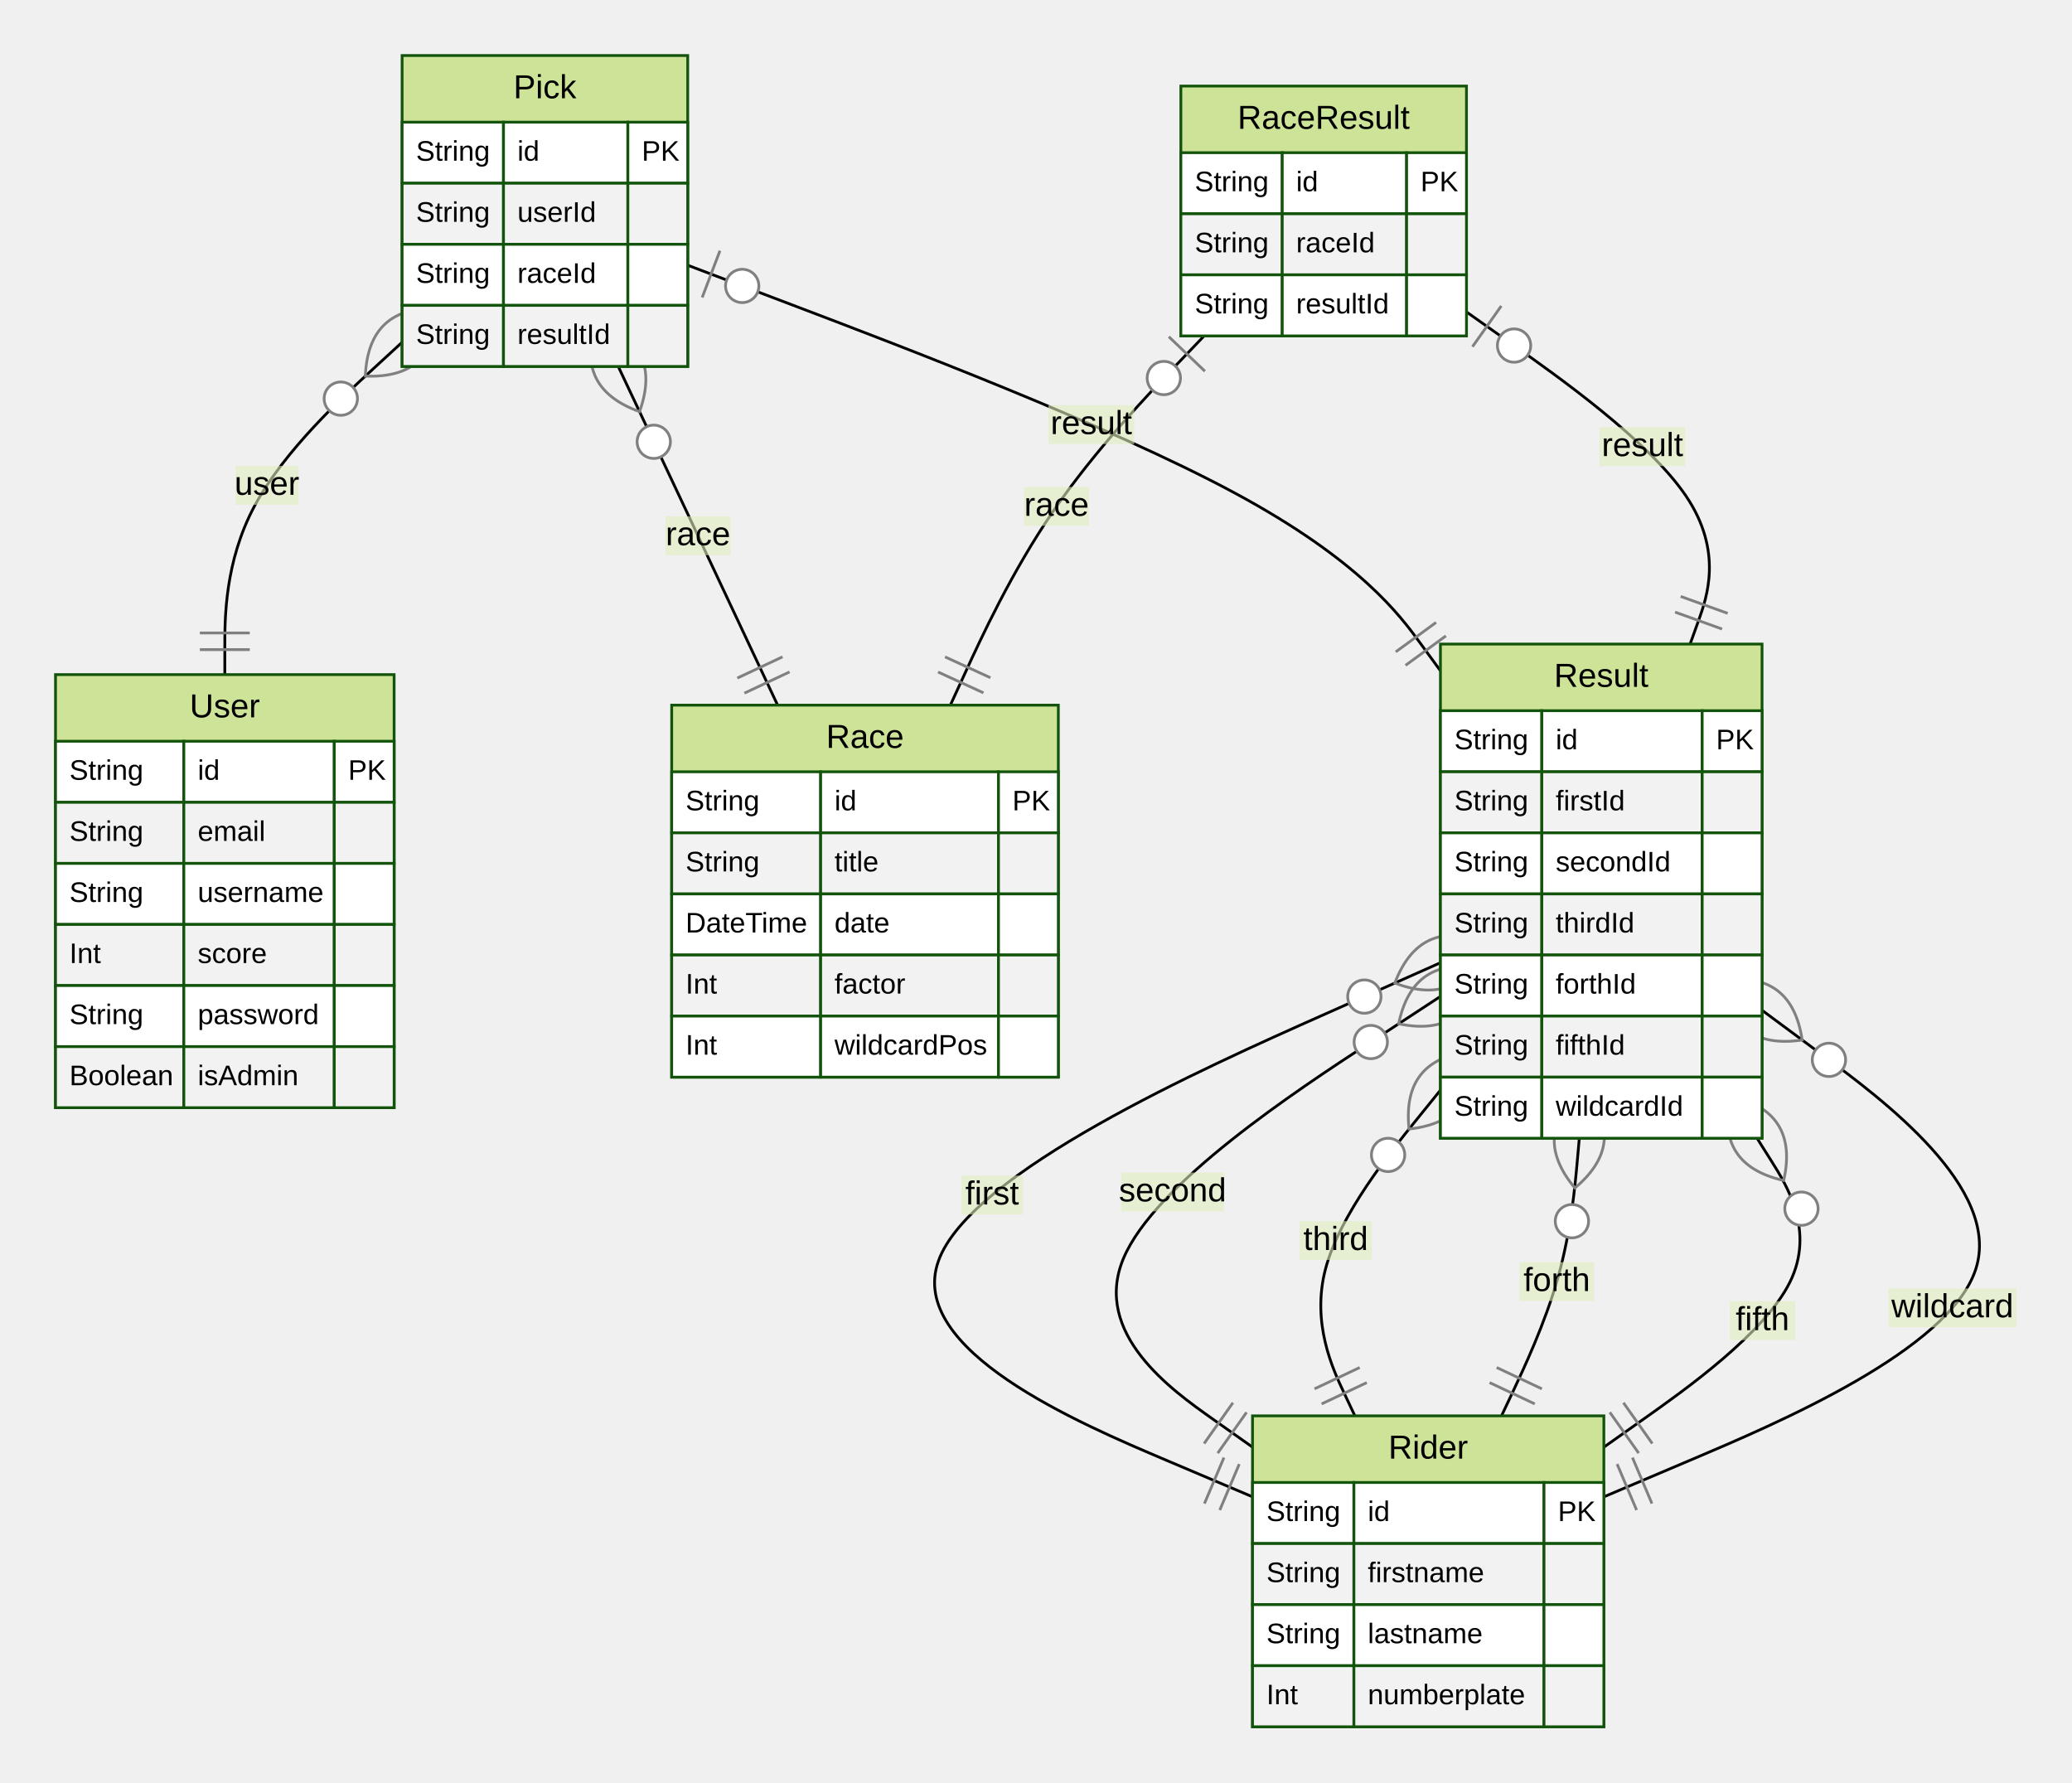
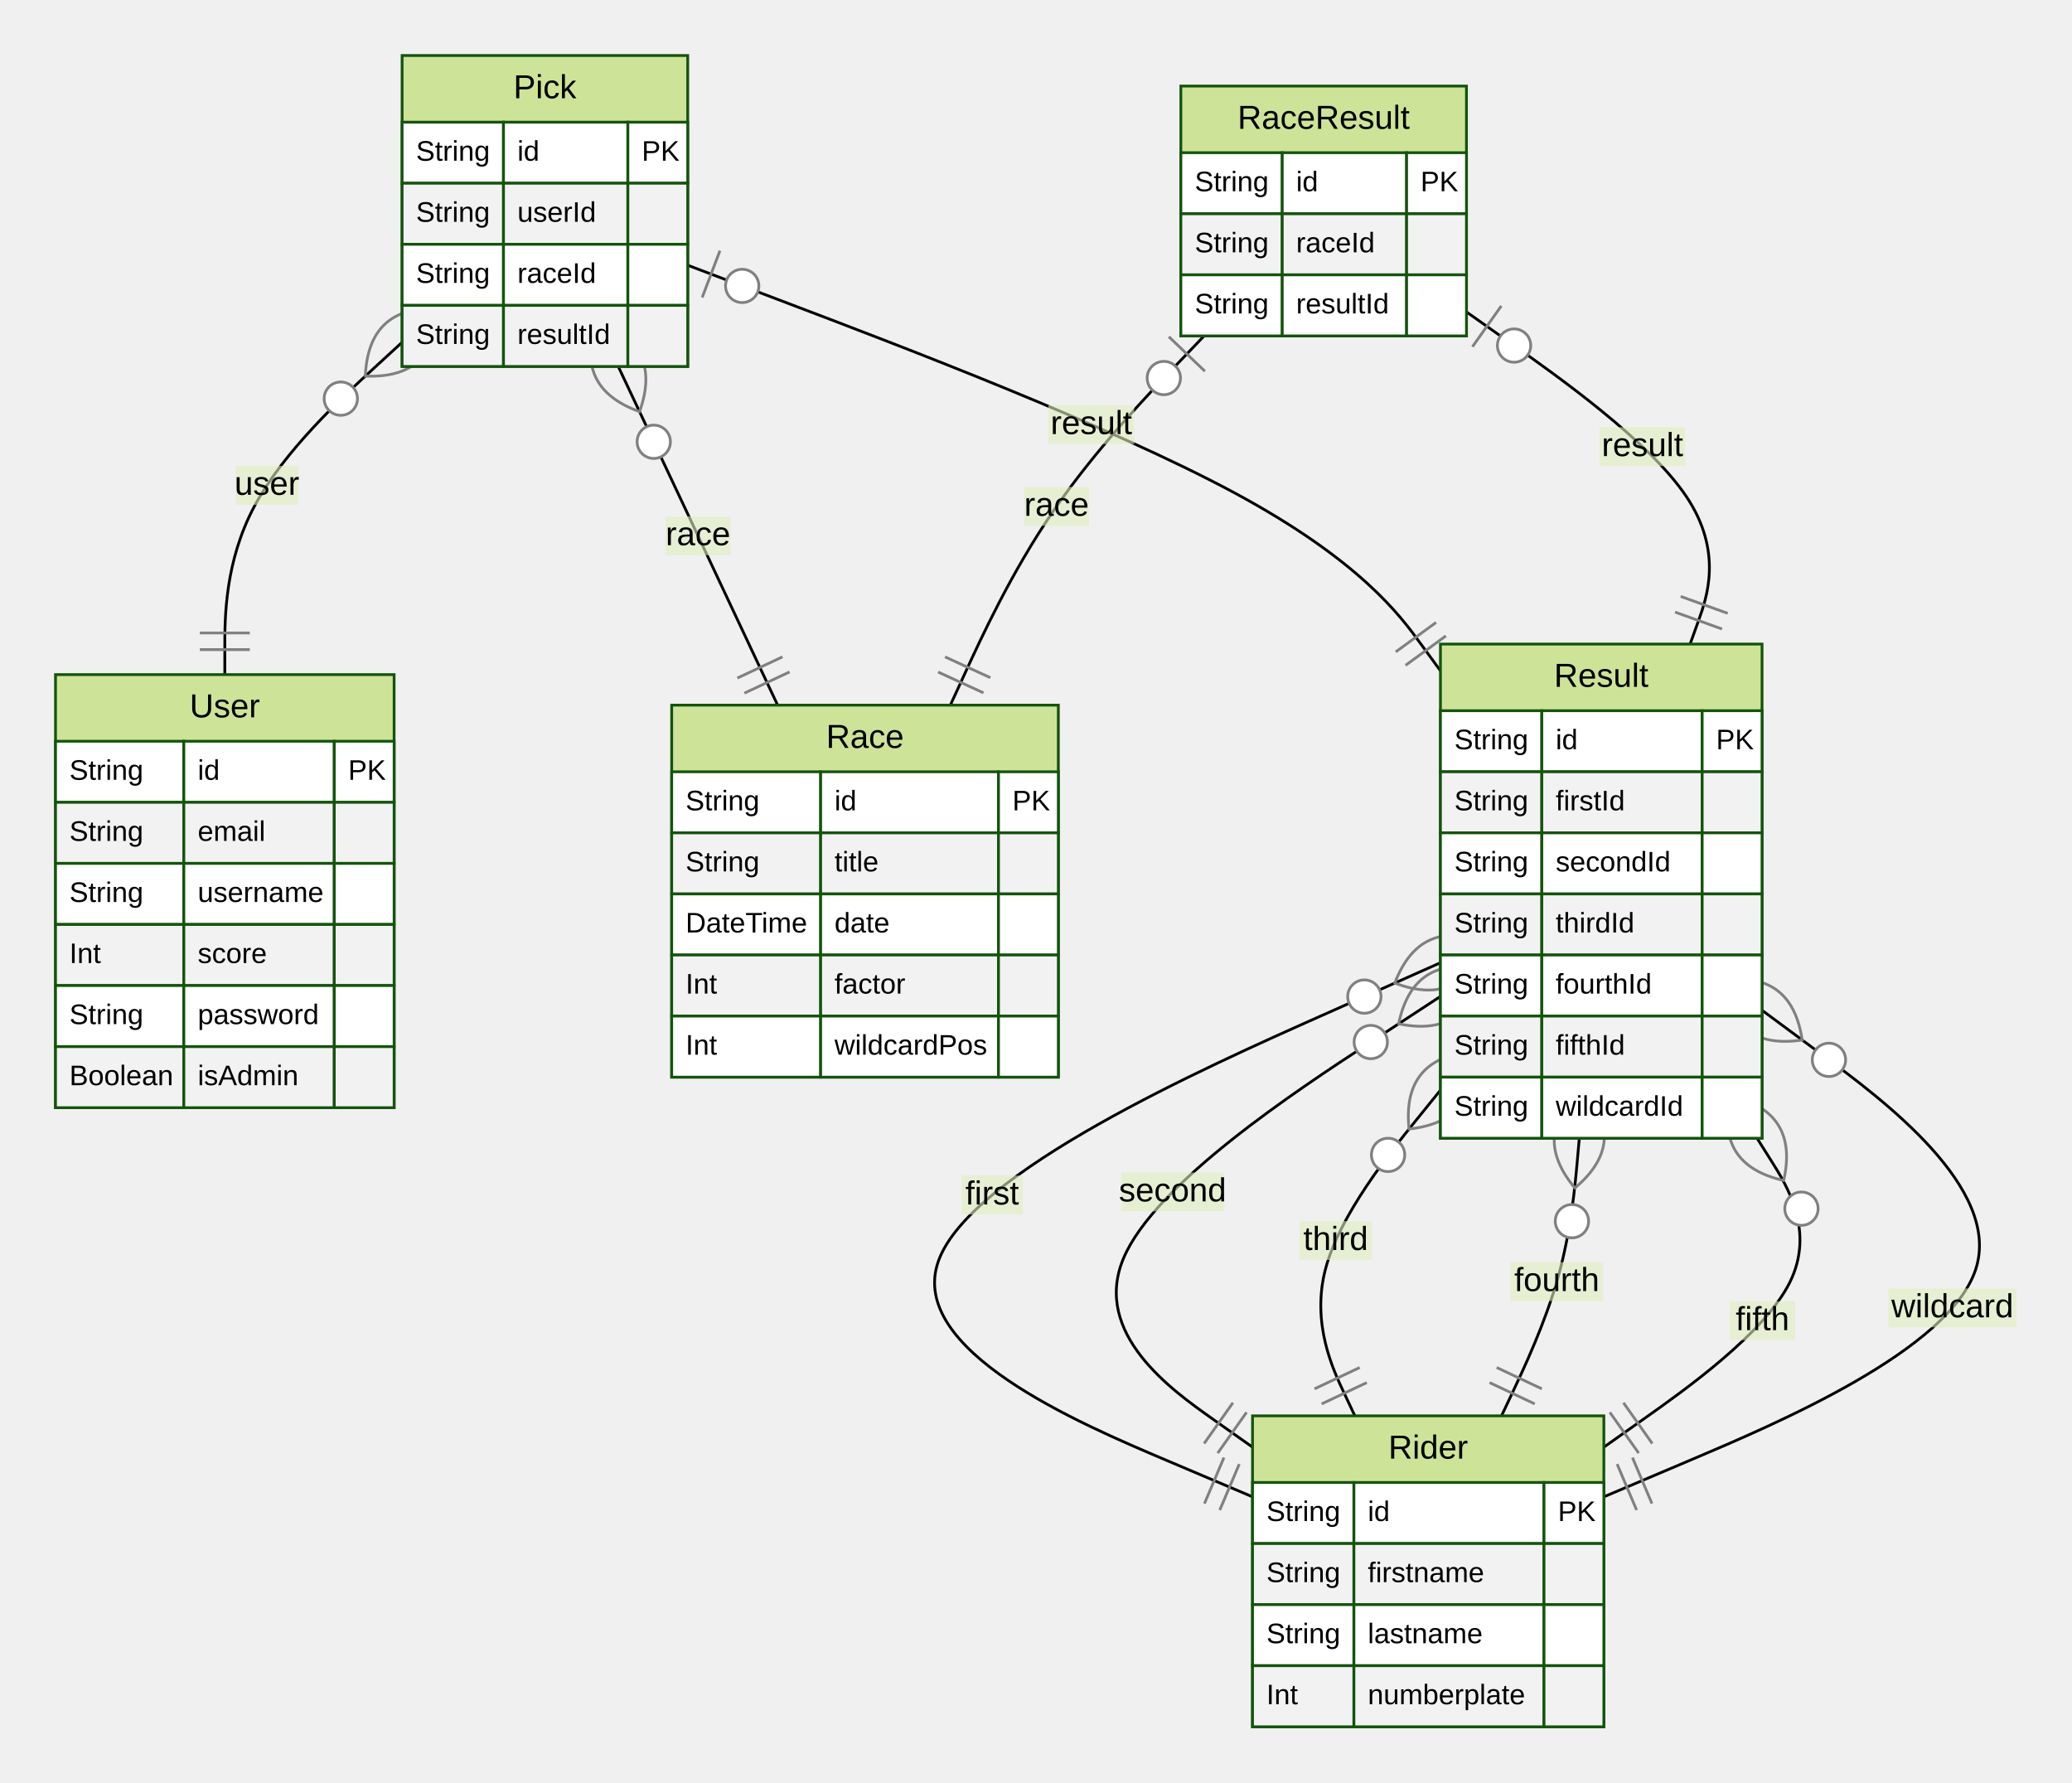
<svg xmlns="http://www.w3.org/2000/svg" aria-labelledby="chart-title-mermaid-0 chart-desc-mermaid-0" role="img" viewBox="0 0 746.457 642" style="max-width: 746.457px; background-color: white;" width="100%" id="mermaid-0">
  <style>#mermaid-0 {font-family:"trebuchet ms",verdana,arial,sans-serif;font-size:16px;fill:#000000;}#mermaid-0 .error-icon{fill:#552222;}#mermaid-0 .error-text{fill:#552222;stroke:#552222;}#mermaid-0 .edge-thickness-normal{stroke-width:2px;}#mermaid-0 .edge-thickness-thick{stroke-width:3.5px;}#mermaid-0 .edge-pattern-solid{stroke-dasharray:0;}#mermaid-0 .edge-pattern-dashed{stroke-dasharray:3;}#mermaid-0 .edge-pattern-dotted{stroke-dasharray:2;}#mermaid-0 .marker{fill:#000000;stroke:#000000;}#mermaid-0 .marker.cross{stroke:#000000;}#mermaid-0 svg{font-family:"trebuchet ms",verdana,arial,sans-serif;font-size:16px;}#mermaid-0 .entityBox{fill:#cde498;stroke:#13540c;}#mermaid-0 .attributeBoxOdd{fill:#ffffff;stroke:#13540c;}#mermaid-0 .attributeBoxEven{fill:#f2f2f2;stroke:#13540c;}#mermaid-0 .relationshipLabelBox{fill:hsl(78.158, 58.462%, 84.51%);opacity:0.7;background-color:hsl(78.158, 58.462%, 84.51%);}#mermaid-0 .relationshipLabelBox rect{opacity:0.5;}#mermaid-0 .relationshipLine{stroke:#000000;}#mermaid-0 :root{--mermaid-font-family:"trebuchet ms",verdana,arial,sans-serif;}</style>
  <g />
  <defs>
    <marker orient="auto" markerHeight="18" markerWidth="18" refY="9" refX="0" id="ONLY_ONE_START">
      <path d="M9,0 L9,18 M15,0 L15,18" fill="none" stroke="gray" />
    </marker>
  </defs>
  <defs>
    <marker orient="auto" markerHeight="18" markerWidth="18" refY="9" refX="18" id="ONLY_ONE_END">
      <path d="M3,0 L3,18 M9,0 L9,18" fill="none" stroke="gray" />
    </marker>
  </defs>
  <defs>
    <marker orient="auto" markerHeight="18" markerWidth="30" refY="9" refX="0" id="ZERO_OR_ONE_START">
      <circle r="6" cy="9" cx="21" fill="white" stroke="gray" />
      <path d="M9,0 L9,18" fill="none" stroke="gray" />
    </marker>
  </defs>
  <defs>
    <marker orient="auto" markerHeight="18" markerWidth="30" refY="9" refX="30" id="ZERO_OR_ONE_END">
      <circle r="6" cy="9" cx="9" fill="white" stroke="gray" />
      <path d="M21,0 L21,18" fill="none" stroke="gray" />
    </marker>
  </defs>
  <defs>
    <marker orient="auto" markerHeight="36" markerWidth="45" refY="18" refX="18" id="ONE_OR_MORE_START">
      <path d="M0,18 Q 18,0 36,18 Q 18,36 0,18 M42,9 L42,27" fill="none" stroke="gray" />
    </marker>
  </defs>
  <defs>
    <marker orient="auto" markerHeight="36" markerWidth="45" refY="18" refX="27" id="ONE_OR_MORE_END">
      <path d="M3,9 L3,27 M9,18 Q27,0 45,18 Q27,36 9,18" fill="none" stroke="gray" />
    </marker>
  </defs>
  <defs>
    <marker orient="auto" markerHeight="36" markerWidth="57" refY="18" refX="18" id="ZERO_OR_MORE_START">
      <circle r="6" cy="18" cx="48" fill="white" stroke="gray" />
      <path d="M0,18 Q18,0 36,18 Q18,36 0,18" fill="none" stroke="gray" />
    </marker>
  </defs>
  <defs>
    <marker orient="auto" markerHeight="36" markerWidth="57" refY="18" refX="39" id="ZERO_OR_MORE_END">
      <circle r="6" cy="18" cx="9" fill="white" stroke="gray" />
      <path d="M21,18 Q39,0 57,18 Q39,36 21,18" fill="none" stroke="gray" />
    </marker>
  </defs>
  <path marker-start="url(#ZERO_OR_MORE_START)" marker-end="url(#ONLY_ONE_END)" fill="none" stroke="gray" d="M144.865,123.288L134.22,133.074C123.574,142.859,102.283,162.429,91.638,182.381C80.992,202.333,80.992,222.667,80.992,232.833L80.992,243" class="er relationshipLine" />
  <path marker-start="url(#ZERO_OR_MORE_START)" marker-end="url(#ONLY_ONE_END)" fill="none" stroke="gray" d="M222.726,132L226.656,140.333C230.587,148.667,238.449,165.333,248.019,185.667C257.589,206,268.867,230,274.506,242L280.145,254" class="er relationshipLine" />
  <path marker-start="url(#ZERO_OR_ONE_START)" marker-end="url(#ONLY_ONE_END)" fill="none" stroke="gray" d="M247.756,95.538L285.699,109.948C323.643,124.359,399.529,153.179,444.725,177.527C489.921,201.875,504.426,221.75,511.679,231.687L518.932,241.625" class="er relationshipLine" />
  <path marker-start="url(#ZERO_OR_ONE_START)" marker-end="url(#ONLY_ONE_END)" fill="none" stroke="gray" d="M433.795,121L424.065,131.167C414.335,141.333,394.876,161.667,379.639,183.833C364.402,206,353.389,230,347.882,242L342.375,254" class="er relationshipLine" />
  <path marker-start="url(#ZERO_OR_ONE_START)" marker-end="url(#ONLY_ONE_END)" fill="none" stroke="gray" d="M528.307,112.355L544.732,123.962C561.158,135.57,594.01,158.785,607.438,178.726C620.866,198.667,614.871,215.333,611.873,223.667L608.876,232" class="er relationshipLine" />
  <path marker-start="url(#ZERO_OR_MORE_START)" marker-end="url(#ONLY_ONE_END)" fill="none" stroke="gray" d="M518.932,346.78L476.53,365.65C434.128,384.52,349.324,422.26,338.041,454.325C326.758,486.389,388.996,512.778,420.115,525.973L451.234,539.167" class="er relationshipLine" />
  <path marker-start="url(#ZERO_OR_MORE_START)" marker-end="url(#ONLY_ONE_END)" fill="none" stroke="gray" d="M518.932,358.921L493.196,375.768C467.461,392.614,415.99,426.307,404.707,453.367C393.424,480.426,422.329,500.852,436.782,511.065L451.234,521.278" class="er relationshipLine" />
  <path marker-start="url(#ZERO_OR_MORE_START)" marker-end="url(#ONLY_ONE_END)" fill="none" stroke="gray" d="M518.932,392.676L509.863,403.897C500.794,415.117,482.657,437.559,477.519,457.113C472.381,476.667,480.243,493.333,484.174,501.667L488.104,510" class="er relationshipLine" />
  <path marker-start="url(#ZERO_OR_MORE_START)" marker-end="url(#ONLY_ONE_END)" fill="none" stroke="gray" d="M568.959,410L568.219,418.333C567.479,426.667,565.999,443.333,561.329,460C556.658,476.667,548.796,493.333,544.865,501.667L540.935,510" class="er relationshipLine" />
  <path marker-start="url(#ZERO_OR_MORE_START)" marker-end="url(#ONLY_ONE_END)" fill="none" stroke="gray" d="M632.988,410L638.243,418.333C643.498,426.667,654.009,443.333,644.812,461.88C635.615,480.426,606.71,500.852,592.257,511.065L577.805,521.278" class="er relationshipLine" />
  <path marker-start="url(#ZERO_OR_MORE_START)" marker-end="url(#ONLY_ONE_END)" fill="none" stroke="gray" d="M634.791,363.909L656.412,379.924C678.034,395.939,721.277,427.97,711.779,457.179C702.281,486.389,640.043,512.778,608.924,525.973L577.805,539.167" class="er relationshipLine" />
  <g transform="translate(20,243 )" id="User">
    <rect height="156" width="121.984" y="0" x="0" stroke="gray" fill-opacity="100%" fill="honeydew" class="er entityBox" />
    <text transform="translate(60.99219,12)" style="font-family: &quot;trebuchet ms&quot;, verdana, arial, sans-serif;; font-size: 12px" text-anchor="middle" dominant-baseline="middle" y="0" x="0" id="entity-User" class="er entityLabel">User</text>
    <rect height="22" width="46.227" y="24" x="0" stroke="gray" fill-opacity="100%" fill="honeydew" class="er attributeBoxOdd" />
    <text transform="translate(5,35)" style="font-family: &quot;trebuchet ms&quot;, verdana, arial, sans-serif;; font-size: 10.2px" text-anchor="left" dominant-baseline="middle" y="0" x="0" id="entity-User-attr-1-type" class="er entityLabel">String</text>
    <rect height="22" width="54.195" y="24" x="46.227" stroke="gray" fill-opacity="100%" fill="honeydew" class="er attributeBoxOdd" />
    <text transform="translate(51.22656,35)" style="font-family: &quot;trebuchet ms&quot;, verdana, arial, sans-serif;; font-size: 10.2px" text-anchor="left" dominant-baseline="middle" y="0" x="0" id="entity-User-attr-1-name" class="er entityLabel">id</text>
    <rect height="22" width="21.562" y="24" x="100.422" stroke="gray" fill-opacity="100%" fill="honeydew" class="er attributeBoxOdd" />
    <text transform="translate(105.4219,35)" style="font-family: &quot;trebuchet ms&quot;, verdana, arial, sans-serif;; font-size: 10.2px" text-anchor="left" dominant-baseline="middle" y="0" x="0" id="entity-User-attr-1-key" class="er entityLabel">PK</text>
    <rect height="22" width="46.227" y="46" x="0" stroke="gray" fill-opacity="100%" fill="honeydew" class="er attributeBoxEven" />
    <text transform="translate(5,57)" style="font-family: &quot;trebuchet ms&quot;, verdana, arial, sans-serif;; font-size: 10.2px" text-anchor="left" dominant-baseline="middle" y="0" x="0" id="entity-User-attr-2-type" class="er entityLabel">String</text>
    <rect height="22" width="54.195" y="46" x="46.227" stroke="gray" fill-opacity="100%" fill="honeydew" class="er attributeBoxEven" />
    <text transform="translate(51.22656,57)" style="font-family: &quot;trebuchet ms&quot;, verdana, arial, sans-serif;; font-size: 10.2px" text-anchor="left" dominant-baseline="middle" y="0" x="0" id="entity-User-attr-2-name" class="er entityLabel">email</text>
    <rect height="22" width="21.562" y="46" x="100.422" stroke="gray" fill-opacity="100%" fill="honeydew" class="er attributeBoxEven" />
    <text transform="translate(105.4219,57)" style="font-family: &quot;trebuchet ms&quot;, verdana, arial, sans-serif;; font-size: 10.2px" text-anchor="left" dominant-baseline="middle" y="0" x="0" id="entity-User-attr-2-key" class="er entityLabel" />
    <rect height="22" width="46.227" y="68" x="0" stroke="gray" fill-opacity="100%" fill="honeydew" class="er attributeBoxOdd" />
    <text transform="translate(5,79)" style="font-family: &quot;trebuchet ms&quot;, verdana, arial, sans-serif;; font-size: 10.2px" text-anchor="left" dominant-baseline="middle" y="0" x="0" id="entity-User-attr-3-type" class="er entityLabel">String</text>
    <rect height="22" width="54.195" y="68" x="46.227" stroke="gray" fill-opacity="100%" fill="honeydew" class="er attributeBoxOdd" />
    <text transform="translate(51.22656,79)" style="font-family: &quot;trebuchet ms&quot;, verdana, arial, sans-serif;; font-size: 10.2px" text-anchor="left" dominant-baseline="middle" y="0" x="0" id="entity-User-attr-3-name" class="er entityLabel">username</text>
    <rect height="22" width="21.562" y="68" x="100.422" stroke="gray" fill-opacity="100%" fill="honeydew" class="er attributeBoxOdd" />
    <text transform="translate(105.4219,79)" style="font-family: &quot;trebuchet ms&quot;, verdana, arial, sans-serif;; font-size: 10.2px" text-anchor="left" dominant-baseline="middle" y="0" x="0" id="entity-User-attr-3-key" class="er entityLabel" />
    <rect height="22" width="46.227" y="90" x="0" stroke="gray" fill-opacity="100%" fill="honeydew" class="er attributeBoxEven" />
    <text transform="translate(5,101)" style="font-family: &quot;trebuchet ms&quot;, verdana, arial, sans-serif;; font-size: 10.2px" text-anchor="left" dominant-baseline="middle" y="0" x="0" id="entity-User-attr-4-type" class="er entityLabel">Int</text>
    <rect height="22" width="54.195" y="90" x="46.227" stroke="gray" fill-opacity="100%" fill="honeydew" class="er attributeBoxEven" />
    <text transform="translate(51.22656,101)" style="font-family: &quot;trebuchet ms&quot;, verdana, arial, sans-serif;; font-size: 10.2px" text-anchor="left" dominant-baseline="middle" y="0" x="0" id="entity-User-attr-4-name" class="er entityLabel">score</text>
    <rect height="22" width="21.562" y="90" x="100.422" stroke="gray" fill-opacity="100%" fill="honeydew" class="er attributeBoxEven" />
    <text transform="translate(105.4219,101)" style="font-family: &quot;trebuchet ms&quot;, verdana, arial, sans-serif;; font-size: 10.2px" text-anchor="left" dominant-baseline="middle" y="0" x="0" id="entity-User-attr-4-key" class="er entityLabel" />
    <rect height="22" width="46.227" y="112" x="0" stroke="gray" fill-opacity="100%" fill="honeydew" class="er attributeBoxOdd" />
    <text transform="translate(5,123)" style="font-family: &quot;trebuchet ms&quot;, verdana, arial, sans-serif;; font-size: 10.2px" text-anchor="left" dominant-baseline="middle" y="0" x="0" id="entity-User-attr-5-type" class="er entityLabel">String</text>
    <rect height="22" width="54.195" y="112" x="46.227" stroke="gray" fill-opacity="100%" fill="honeydew" class="er attributeBoxOdd" />
    <text transform="translate(51.22656,123)" style="font-family: &quot;trebuchet ms&quot;, verdana, arial, sans-serif;; font-size: 10.2px" text-anchor="left" dominant-baseline="middle" y="0" x="0" id="entity-User-attr-5-name" class="er entityLabel">password</text>
    <rect height="22" width="21.562" y="112" x="100.422" stroke="gray" fill-opacity="100%" fill="honeydew" class="er attributeBoxOdd" />
    <text transform="translate(105.4219,123)" style="font-family: &quot;trebuchet ms&quot;, verdana, arial, sans-serif;; font-size: 10.2px" text-anchor="left" dominant-baseline="middle" y="0" x="0" id="entity-User-attr-5-key" class="er entityLabel" />
    <rect height="22" width="46.227" y="134" x="0" stroke="gray" fill-opacity="100%" fill="honeydew" class="er attributeBoxEven" />
    <text transform="translate(5,145)" style="font-family: &quot;trebuchet ms&quot;, verdana, arial, sans-serif;; font-size: 10.2px" text-anchor="left" dominant-baseline="middle" y="0" x="0" id="entity-User-attr-6-type" class="er entityLabel">Boolean</text>
    <rect height="22" width="54.195" y="134" x="46.227" stroke="gray" fill-opacity="100%" fill="honeydew" class="er attributeBoxEven" />
    <text transform="translate(51.22656,145)" style="font-family: &quot;trebuchet ms&quot;, verdana, arial, sans-serif;; font-size: 10.2px" text-anchor="left" dominant-baseline="middle" y="0" x="0" id="entity-User-attr-6-name" class="er entityLabel">isAdmin</text>
    <rect height="22" width="21.562" y="134" x="100.422" stroke="gray" fill-opacity="100%" fill="honeydew" class="er attributeBoxEven" />
    <text transform="translate(105.4219,145)" style="font-family: &quot;trebuchet ms&quot;, verdana, arial, sans-serif;; font-size: 10.2px" text-anchor="left" dominant-baseline="middle" y="0" x="0" id="entity-User-attr-6-key" class="er entityLabel" />
  </g>
  <g transform="translate(144.8652,20 )" id="Pick">
    <rect height="112" width="102.891" y="0" x="0" stroke="gray" fill-opacity="100%" fill="honeydew" class="er entityBox" />
    <text transform="translate(51.44531,12)" style="font-family: &quot;trebuchet ms&quot;, verdana, arial, sans-serif;; font-size: 12px" text-anchor="middle" dominant-baseline="middle" y="0" x="0" id="entity-Pick" class="er entityLabel">Pick</text>
    <rect height="22" width="36.523" y="24" x="0" stroke="gray" fill-opacity="100%" fill="honeydew" class="er attributeBoxOdd" />
    <text transform="translate(5,35)" style="font-family: &quot;trebuchet ms&quot;, verdana, arial, sans-serif;; font-size: 10.2px" text-anchor="left" dominant-baseline="middle" y="0" x="0" id="entity-Pick-attr-1-type" class="er entityLabel">String</text>
    <rect height="22" width="44.805" y="24" x="36.523" stroke="gray" fill-opacity="100%" fill="honeydew" class="er attributeBoxOdd" />
    <text transform="translate(41.52344,35)" style="font-family: &quot;trebuchet ms&quot;, verdana, arial, sans-serif;; font-size: 10.2px" text-anchor="left" dominant-baseline="middle" y="0" x="0" id="entity-Pick-attr-1-name" class="er entityLabel">id</text>
    <rect height="22" width="21.562" y="24" x="81.328" stroke="gray" fill-opacity="100%" fill="honeydew" class="er attributeBoxOdd" />
    <text transform="translate(86.32812,35)" style="font-family: &quot;trebuchet ms&quot;, verdana, arial, sans-serif;; font-size: 10.2px" text-anchor="left" dominant-baseline="middle" y="0" x="0" id="entity-Pick-attr-1-key" class="er entityLabel">PK</text>
    <rect height="22" width="36.523" y="46" x="0" stroke="gray" fill-opacity="100%" fill="honeydew" class="er attributeBoxEven" />
    <text transform="translate(5,57)" style="font-family: &quot;trebuchet ms&quot;, verdana, arial, sans-serif;; font-size: 10.2px" text-anchor="left" dominant-baseline="middle" y="0" x="0" id="entity-Pick-attr-2-type" class="er entityLabel">String</text>
    <rect height="22" width="44.805" y="46" x="36.523" stroke="gray" fill-opacity="100%" fill="honeydew" class="er attributeBoxEven" />
    <text transform="translate(41.52344,57)" style="font-family: &quot;trebuchet ms&quot;, verdana, arial, sans-serif;; font-size: 10.2px" text-anchor="left" dominant-baseline="middle" y="0" x="0" id="entity-Pick-attr-2-name" class="er entityLabel">userId</text>
    <rect height="22" width="21.562" y="46" x="81.328" stroke="gray" fill-opacity="100%" fill="honeydew" class="er attributeBoxEven" />
    <text transform="translate(86.32812,57)" style="font-family: &quot;trebuchet ms&quot;, verdana, arial, sans-serif;; font-size: 10.2px" text-anchor="left" dominant-baseline="middle" y="0" x="0" id="entity-Pick-attr-2-key" class="er entityLabel" />
    <rect height="22" width="36.523" y="68" x="0" stroke="gray" fill-opacity="100%" fill="honeydew" class="er attributeBoxOdd" />
    <text transform="translate(5,79)" style="font-family: &quot;trebuchet ms&quot;, verdana, arial, sans-serif;; font-size: 10.2px" text-anchor="left" dominant-baseline="middle" y="0" x="0" id="entity-Pick-attr-3-type" class="er entityLabel">String</text>
    <rect height="22" width="44.805" y="68" x="36.523" stroke="gray" fill-opacity="100%" fill="honeydew" class="er attributeBoxOdd" />
    <text transform="translate(41.52344,79)" style="font-family: &quot;trebuchet ms&quot;, verdana, arial, sans-serif;; font-size: 10.2px" text-anchor="left" dominant-baseline="middle" y="0" x="0" id="entity-Pick-attr-3-name" class="er entityLabel">raceId</text>
    <rect height="22" width="21.562" y="68" x="81.328" stroke="gray" fill-opacity="100%" fill="honeydew" class="er attributeBoxOdd" />
    <text transform="translate(86.32812,79)" style="font-family: &quot;trebuchet ms&quot;, verdana, arial, sans-serif;; font-size: 10.2px" text-anchor="left" dominant-baseline="middle" y="0" x="0" id="entity-Pick-attr-3-key" class="er entityLabel" />
    <rect height="22" width="36.523" y="90" x="0" stroke="gray" fill-opacity="100%" fill="honeydew" class="er attributeBoxEven" />
    <text transform="translate(5,101)" style="font-family: &quot;trebuchet ms&quot;, verdana, arial, sans-serif;; font-size: 10.2px" text-anchor="left" dominant-baseline="middle" y="0" x="0" id="entity-Pick-attr-4-type" class="er entityLabel">String</text>
    <rect height="22" width="44.805" y="90" x="36.523" stroke="gray" fill-opacity="100%" fill="honeydew" class="er attributeBoxEven" />
    <text transform="translate(41.52344,101)" style="font-family: &quot;trebuchet ms&quot;, verdana, arial, sans-serif;; font-size: 10.2px" text-anchor="left" dominant-baseline="middle" y="0" x="0" id="entity-Pick-attr-4-name" class="er entityLabel">resultId</text>
    <rect height="22" width="21.562" y="90" x="81.328" stroke="gray" fill-opacity="100%" fill="honeydew" class="er attributeBoxEven" />
    <text transform="translate(86.32812,101)" style="font-family: &quot;trebuchet ms&quot;, verdana, arial, sans-serif;; font-size: 10.2px" text-anchor="left" dominant-baseline="middle" y="0" x="0" id="entity-Pick-attr-4-key" class="er entityLabel" />
  </g>
  <g transform="translate(451.2344,510 )" id="Rider">
    <rect height="112" width="126.57" y="0" x="0" stroke="gray" fill-opacity="100%" fill="honeydew" class="er entityBox" />
    <text transform="translate(63.28516,12)" style="font-family: &quot;trebuchet ms&quot;, verdana, arial, sans-serif;; font-size: 12px" text-anchor="middle" dominant-baseline="middle" y="0" x="0" id="entity-Rider" class="er entityLabel">Rider</text>
    <rect height="22" width="36.523" y="24" x="0" stroke="gray" fill-opacity="100%" fill="honeydew" class="er attributeBoxOdd" />
    <text transform="translate(5,35)" style="font-family: &quot;trebuchet ms&quot;, verdana, arial, sans-serif;; font-size: 10.2px" text-anchor="left" dominant-baseline="middle" y="0" x="0" id="entity-Rider-attr-1-type" class="er entityLabel">String</text>
    <rect height="22" width="68.484" y="24" x="36.523" stroke="gray" fill-opacity="100%" fill="honeydew" class="er attributeBoxOdd" />
    <text transform="translate(41.52344,35)" style="font-family: &quot;trebuchet ms&quot;, verdana, arial, sans-serif;; font-size: 10.2px" text-anchor="left" dominant-baseline="middle" y="0" x="0" id="entity-Rider-attr-1-name" class="er entityLabel">id</text>
    <rect height="22" width="21.562" y="24" x="105.008" stroke="gray" fill-opacity="100%" fill="honeydew" class="er attributeBoxOdd" />
    <text transform="translate(110.0078,35)" style="font-family: &quot;trebuchet ms&quot;, verdana, arial, sans-serif;; font-size: 10.2px" text-anchor="left" dominant-baseline="middle" y="0" x="0" id="entity-Rider-attr-1-key" class="er entityLabel">PK</text>
    <rect height="22" width="36.523" y="46" x="0" stroke="gray" fill-opacity="100%" fill="honeydew" class="er attributeBoxEven" />
    <text transform="translate(5,57)" style="font-family: &quot;trebuchet ms&quot;, verdana, arial, sans-serif;; font-size: 10.2px" text-anchor="left" dominant-baseline="middle" y="0" x="0" id="entity-Rider-attr-2-type" class="er entityLabel">String</text>
    <rect height="22" width="68.484" y="46" x="36.523" stroke="gray" fill-opacity="100%" fill="honeydew" class="er attributeBoxEven" />
    <text transform="translate(41.52344,57)" style="font-family: &quot;trebuchet ms&quot;, verdana, arial, sans-serif;; font-size: 10.2px" text-anchor="left" dominant-baseline="middle" y="0" x="0" id="entity-Rider-attr-2-name" class="er entityLabel">firstname</text>
    <rect height="22" width="21.562" y="46" x="105.008" stroke="gray" fill-opacity="100%" fill="honeydew" class="er attributeBoxEven" />
    <text transform="translate(110.0078,57)" style="font-family: &quot;trebuchet ms&quot;, verdana, arial, sans-serif;; font-size: 10.2px" text-anchor="left" dominant-baseline="middle" y="0" x="0" id="entity-Rider-attr-2-key" class="er entityLabel" />
    <rect height="22" width="36.523" y="68" x="0" stroke="gray" fill-opacity="100%" fill="honeydew" class="er attributeBoxOdd" />
    <text transform="translate(5,79)" style="font-family: &quot;trebuchet ms&quot;, verdana, arial, sans-serif;; font-size: 10.2px" text-anchor="left" dominant-baseline="middle" y="0" x="0" id="entity-Rider-attr-3-type" class="er entityLabel">String</text>
    <rect height="22" width="68.484" y="68" x="36.523" stroke="gray" fill-opacity="100%" fill="honeydew" class="er attributeBoxOdd" />
    <text transform="translate(41.52344,79)" style="font-family: &quot;trebuchet ms&quot;, verdana, arial, sans-serif;; font-size: 10.2px" text-anchor="left" dominant-baseline="middle" y="0" x="0" id="entity-Rider-attr-3-name" class="er entityLabel">lastname</text>
    <rect height="22" width="21.562" y="68" x="105.008" stroke="gray" fill-opacity="100%" fill="honeydew" class="er attributeBoxOdd" />
    <text transform="translate(110.0078,79)" style="font-family: &quot;trebuchet ms&quot;, verdana, arial, sans-serif;; font-size: 10.2px" text-anchor="left" dominant-baseline="middle" y="0" x="0" id="entity-Rider-attr-3-key" class="er entityLabel" />
    <rect height="22" width="36.523" y="90" x="0" stroke="gray" fill-opacity="100%" fill="honeydew" class="er attributeBoxEven" />
    <text transform="translate(5,101)" style="font-family: &quot;trebuchet ms&quot;, verdana, arial, sans-serif;; font-size: 10.2px" text-anchor="left" dominant-baseline="middle" y="0" x="0" id="entity-Rider-attr-4-type" class="er entityLabel">Int</text>
    <rect height="22" width="68.484" y="90" x="36.523" stroke="gray" fill-opacity="100%" fill="honeydew" class="er attributeBoxEven" />
    <text transform="translate(41.52344,101)" style="font-family: &quot;trebuchet ms&quot;, verdana, arial, sans-serif;; font-size: 10.2px" text-anchor="left" dominant-baseline="middle" y="0" x="0" id="entity-Rider-attr-4-name" class="er entityLabel">numberplate</text>
    <rect height="22" width="21.562" y="90" x="105.008" stroke="gray" fill-opacity="100%" fill="honeydew" class="er attributeBoxEven" />
    <text transform="translate(110.0078,101)" style="font-family: &quot;trebuchet ms&quot;, verdana, arial, sans-serif;; font-size: 10.2px" text-anchor="left" dominant-baseline="middle" y="0" x="0" id="entity-Rider-attr-4-key" class="er entityLabel" />
  </g>
  <g transform="translate(241.9844,254 )" id="Race">
    <rect height="134" width="139.289" y="0" x="0" stroke="gray" fill-opacity="100%" fill="honeydew" class="er entityBox" />
    <text transform="translate(69.64453,12)" style="font-family: &quot;trebuchet ms&quot;, verdana, arial, sans-serif;; font-size: 12px" text-anchor="middle" dominant-baseline="middle" y="0" x="0" id="entity-Race" class="er entityLabel">Race</text>
    <rect height="22" width="53.664" y="24" x="0" stroke="gray" fill-opacity="100%" fill="honeydew" class="er attributeBoxOdd" />
    <text transform="translate(5,35)" style="font-family: &quot;trebuchet ms&quot;, verdana, arial, sans-serif;; font-size: 10.2px" text-anchor="left" dominant-baseline="middle" y="0" x="0" id="entity-Race-attr-1-type" class="er entityLabel">String</text>
    <rect height="22" width="64.062" y="24" x="53.664" stroke="gray" fill-opacity="100%" fill="honeydew" class="er attributeBoxOdd" />
    <text transform="translate(58.66406,35)" style="font-family: &quot;trebuchet ms&quot;, verdana, arial, sans-serif;; font-size: 10.2px" text-anchor="left" dominant-baseline="middle" y="0" x="0" id="entity-Race-attr-1-name" class="er entityLabel">id</text>
    <rect height="22" width="21.562" y="24" x="117.727" stroke="gray" fill-opacity="100%" fill="honeydew" class="er attributeBoxOdd" />
    <text transform="translate(122.7266,35)" style="font-family: &quot;trebuchet ms&quot;, verdana, arial, sans-serif;; font-size: 10.2px" text-anchor="left" dominant-baseline="middle" y="0" x="0" id="entity-Race-attr-1-key" class="er entityLabel">PK</text>
    <rect height="22" width="53.664" y="46" x="0" stroke="gray" fill-opacity="100%" fill="honeydew" class="er attributeBoxEven" />
    <text transform="translate(5,57)" style="font-family: &quot;trebuchet ms&quot;, verdana, arial, sans-serif;; font-size: 10.2px" text-anchor="left" dominant-baseline="middle" y="0" x="0" id="entity-Race-attr-2-type" class="er entityLabel">String</text>
    <rect height="22" width="64.062" y="46" x="53.664" stroke="gray" fill-opacity="100%" fill="honeydew" class="er attributeBoxEven" />
    <text transform="translate(58.66406,57)" style="font-family: &quot;trebuchet ms&quot;, verdana, arial, sans-serif;; font-size: 10.2px" text-anchor="left" dominant-baseline="middle" y="0" x="0" id="entity-Race-attr-2-name" class="er entityLabel">title</text>
    <rect height="22" width="21.562" y="46" x="117.727" stroke="gray" fill-opacity="100%" fill="honeydew" class="er attributeBoxEven" />
    <text transform="translate(122.7266,57)" style="font-family: &quot;trebuchet ms&quot;, verdana, arial, sans-serif;; font-size: 10.2px" text-anchor="left" dominant-baseline="middle" y="0" x="0" id="entity-Race-attr-2-key" class="er entityLabel" />
    <rect height="22" width="53.664" y="68" x="0" stroke="gray" fill-opacity="100%" fill="honeydew" class="er attributeBoxOdd" />
    <text transform="translate(5,79)" style="font-family: &quot;trebuchet ms&quot;, verdana, arial, sans-serif;; font-size: 10.2px" text-anchor="left" dominant-baseline="middle" y="0" x="0" id="entity-Race-attr-3-type" class="er entityLabel">DateTime</text>
    <rect height="22" width="64.062" y="68" x="53.664" stroke="gray" fill-opacity="100%" fill="honeydew" class="er attributeBoxOdd" />
    <text transform="translate(58.66406,79)" style="font-family: &quot;trebuchet ms&quot;, verdana, arial, sans-serif;; font-size: 10.2px" text-anchor="left" dominant-baseline="middle" y="0" x="0" id="entity-Race-attr-3-name" class="er entityLabel">date</text>
    <rect height="22" width="21.562" y="68" x="117.727" stroke="gray" fill-opacity="100%" fill="honeydew" class="er attributeBoxOdd" />
    <text transform="translate(122.7266,79)" style="font-family: &quot;trebuchet ms&quot;, verdana, arial, sans-serif;; font-size: 10.2px" text-anchor="left" dominant-baseline="middle" y="0" x="0" id="entity-Race-attr-3-key" class="er entityLabel" />
    <rect height="22" width="53.664" y="90" x="0" stroke="gray" fill-opacity="100%" fill="honeydew" class="er attributeBoxEven" />
    <text transform="translate(5,101)" style="font-family: &quot;trebuchet ms&quot;, verdana, arial, sans-serif;; font-size: 10.2px" text-anchor="left" dominant-baseline="middle" y="0" x="0" id="entity-Race-attr-4-type" class="er entityLabel">Int</text>
    <rect height="22" width="64.062" y="90" x="53.664" stroke="gray" fill-opacity="100%" fill="honeydew" class="er attributeBoxEven" />
    <text transform="translate(58.66406,101)" style="font-family: &quot;trebuchet ms&quot;, verdana, arial, sans-serif;; font-size: 10.2px" text-anchor="left" dominant-baseline="middle" y="0" x="0" id="entity-Race-attr-4-name" class="er entityLabel">factor</text>
    <rect height="22" width="21.562" y="90" x="117.727" stroke="gray" fill-opacity="100%" fill="honeydew" class="er attributeBoxEven" />
    <text transform="translate(122.7266,101)" style="font-family: &quot;trebuchet ms&quot;, verdana, arial, sans-serif;; font-size: 10.2px" text-anchor="left" dominant-baseline="middle" y="0" x="0" id="entity-Race-attr-4-key" class="er entityLabel" />
    <rect height="22" width="53.664" y="112" x="0" stroke="gray" fill-opacity="100%" fill="honeydew" class="er attributeBoxOdd" />
    <text transform="translate(5,123)" style="font-family: &quot;trebuchet ms&quot;, verdana, arial, sans-serif;; font-size: 10.2px" text-anchor="left" dominant-baseline="middle" y="0" x="0" id="entity-Race-attr-5-type" class="er entityLabel">Int</text>
    <rect height="22" width="64.062" y="112" x="53.664" stroke="gray" fill-opacity="100%" fill="honeydew" class="er attributeBoxOdd" />
    <text transform="translate(58.66406,123)" style="font-family: &quot;trebuchet ms&quot;, verdana, arial, sans-serif;; font-size: 10.2px" text-anchor="left" dominant-baseline="middle" y="0" x="0" id="entity-Race-attr-5-name" class="er entityLabel">wildcardPos</text>
    <rect height="22" width="21.562" y="112" x="117.727" stroke="gray" fill-opacity="100%" fill="honeydew" class="er attributeBoxOdd" />
    <text transform="translate(122.7266,123)" style="font-family: &quot;trebuchet ms&quot;, verdana, arial, sans-serif;; font-size: 10.2px" text-anchor="left" dominant-baseline="middle" y="0" x="0" id="entity-Race-attr-5-key" class="er entityLabel" />
  </g>
  <g transform="translate(425.416,31 )" id="RaceResult">
    <rect height="90" width="102.891" y="0" x="0" stroke="gray" fill-opacity="100%" fill="honeydew" class="er entityBox" />
    <text transform="translate(51.44531,12)" style="font-family: &quot;trebuchet ms&quot;, verdana, arial, sans-serif;; font-size: 12px" text-anchor="middle" dominant-baseline="middle" y="0" x="0" id="entity-RaceResult" class="er entityLabel">RaceResult</text>
    <rect height="22" width="36.523" y="24" x="0" stroke="gray" fill-opacity="100%" fill="honeydew" class="er attributeBoxOdd" />
    <text transform="translate(5,35)" style="font-family: &quot;trebuchet ms&quot;, verdana, arial, sans-serif;; font-size: 10.2px" text-anchor="left" dominant-baseline="middle" y="0" x="0" id="entity-RaceResult-attr-1-type" class="er entityLabel">String</text>
    <rect height="22" width="44.805" y="24" x="36.523" stroke="gray" fill-opacity="100%" fill="honeydew" class="er attributeBoxOdd" />
    <text transform="translate(41.52344,35)" style="font-family: &quot;trebuchet ms&quot;, verdana, arial, sans-serif;; font-size: 10.2px" text-anchor="left" dominant-baseline="middle" y="0" x="0" id="entity-RaceResult-attr-1-name" class="er entityLabel">id</text>
    <rect height="22" width="21.562" y="24" x="81.328" stroke="gray" fill-opacity="100%" fill="honeydew" class="er attributeBoxOdd" />
    <text transform="translate(86.32812,35)" style="font-family: &quot;trebuchet ms&quot;, verdana, arial, sans-serif;; font-size: 10.2px" text-anchor="left" dominant-baseline="middle" y="0" x="0" id="entity-RaceResult-attr-1-key" class="er entityLabel">PK</text>
    <rect height="22" width="36.523" y="46" x="0" stroke="gray" fill-opacity="100%" fill="honeydew" class="er attributeBoxEven" />
    <text transform="translate(5,57)" style="font-family: &quot;trebuchet ms&quot;, verdana, arial, sans-serif;; font-size: 10.2px" text-anchor="left" dominant-baseline="middle" y="0" x="0" id="entity-RaceResult-attr-2-type" class="er entityLabel">String</text>
    <rect height="22" width="44.805" y="46" x="36.523" stroke="gray" fill-opacity="100%" fill="honeydew" class="er attributeBoxEven" />
    <text transform="translate(41.52344,57)" style="font-family: &quot;trebuchet ms&quot;, verdana, arial, sans-serif;; font-size: 10.2px" text-anchor="left" dominant-baseline="middle" y="0" x="0" id="entity-RaceResult-attr-2-name" class="er entityLabel">raceId</text>
    <rect height="22" width="21.562" y="46" x="81.328" stroke="gray" fill-opacity="100%" fill="honeydew" class="er attributeBoxEven" />
    <text transform="translate(86.32812,57)" style="font-family: &quot;trebuchet ms&quot;, verdana, arial, sans-serif;; font-size: 10.2px" text-anchor="left" dominant-baseline="middle" y="0" x="0" id="entity-RaceResult-attr-2-key" class="er entityLabel" />
    <rect height="22" width="36.523" y="68" x="0" stroke="gray" fill-opacity="100%" fill="honeydew" class="er attributeBoxOdd" />
    <text transform="translate(5,79)" style="font-family: &quot;trebuchet ms&quot;, verdana, arial, sans-serif;; font-size: 10.2px" text-anchor="left" dominant-baseline="middle" y="0" x="0" id="entity-RaceResult-attr-3-type" class="er entityLabel">String</text>
    <rect height="22" width="44.805" y="68" x="36.523" stroke="gray" fill-opacity="100%" fill="honeydew" class="er attributeBoxOdd" />
    <text transform="translate(41.52344,79)" style="font-family: &quot;trebuchet ms&quot;, verdana, arial, sans-serif;; font-size: 10.2px" text-anchor="left" dominant-baseline="middle" y="0" x="0" id="entity-RaceResult-attr-3-name" class="er entityLabel">resultId</text>
    <rect height="22" width="21.562" y="68" x="81.328" stroke="gray" fill-opacity="100%" fill="honeydew" class="er attributeBoxOdd" />
    <text transform="translate(86.32812,79)" style="font-family: &quot;trebuchet ms&quot;, verdana, arial, sans-serif;; font-size: 10.2px" text-anchor="left" dominant-baseline="middle" y="0" x="0" id="entity-RaceResult-attr-3-key" class="er entityLabel" />
  </g>
  <g transform="translate(518.9316,232 )" id="Result">
    <rect height="178" width="115.859" y="0" x="0" stroke="gray" fill-opacity="100%" fill="honeydew" class="er entityBox" />
    <text transform="translate(57.92969,12)" style="font-family: &quot;trebuchet ms&quot;, verdana, arial, sans-serif;; font-size: 12px" text-anchor="middle" dominant-baseline="middle" y="0" x="0" id="entity-Result" class="er entityLabel">Result</text>
    <rect height="22" width="36.523" y="24" x="0" stroke="gray" fill-opacity="100%" fill="honeydew" class="er attributeBoxOdd" />
    <text transform="translate(5,35)" style="font-family: &quot;trebuchet ms&quot;, verdana, arial, sans-serif;; font-size: 10.2px" text-anchor="left" dominant-baseline="middle" y="0" x="0" id="entity-Result-attr-1-type" class="er entityLabel">String</text>
    <rect height="22" width="57.773" y="24" x="36.523" stroke="gray" fill-opacity="100%" fill="honeydew" class="er attributeBoxOdd" />
    <text transform="translate(41.52344,35)" style="font-family: &quot;trebuchet ms&quot;, verdana, arial, sans-serif;; font-size: 10.2px" text-anchor="left" dominant-baseline="middle" y="0" x="0" id="entity-Result-attr-1-name" class="er entityLabel">id</text>
    <rect height="22" width="21.562" y="24" x="94.297" stroke="gray" fill-opacity="100%" fill="honeydew" class="er attributeBoxOdd" />
    <text transform="translate(99.29688,35)" style="font-family: &quot;trebuchet ms&quot;, verdana, arial, sans-serif;; font-size: 10.2px" text-anchor="left" dominant-baseline="middle" y="0" x="0" id="entity-Result-attr-1-key" class="er entityLabel">PK</text>
    <rect height="22" width="36.523" y="46" x="0" stroke="gray" fill-opacity="100%" fill="honeydew" class="er attributeBoxEven" />
    <text transform="translate(5,57)" style="font-family: &quot;trebuchet ms&quot;, verdana, arial, sans-serif;; font-size: 10.2px" text-anchor="left" dominant-baseline="middle" y="0" x="0" id="entity-Result-attr-2-type" class="er entityLabel">String</text>
    <rect height="22" width="57.773" y="46" x="36.523" stroke="gray" fill-opacity="100%" fill="honeydew" class="er attributeBoxEven" />
    <text transform="translate(41.52344,57)" style="font-family: &quot;trebuchet ms&quot;, verdana, arial, sans-serif;; font-size: 10.2px" text-anchor="left" dominant-baseline="middle" y="0" x="0" id="entity-Result-attr-2-name" class="er entityLabel">firstId</text>
    <rect height="22" width="21.562" y="46" x="94.297" stroke="gray" fill-opacity="100%" fill="honeydew" class="er attributeBoxEven" />
    <text transform="translate(99.29688,57)" style="font-family: &quot;trebuchet ms&quot;, verdana, arial, sans-serif;; font-size: 10.2px" text-anchor="left" dominant-baseline="middle" y="0" x="0" id="entity-Result-attr-2-key" class="er entityLabel" />
    <rect height="22" width="36.523" y="68" x="0" stroke="gray" fill-opacity="100%" fill="honeydew" class="er attributeBoxOdd" />
    <text transform="translate(5,79)" style="font-family: &quot;trebuchet ms&quot;, verdana, arial, sans-serif;; font-size: 10.2px" text-anchor="left" dominant-baseline="middle" y="0" x="0" id="entity-Result-attr-3-type" class="er entityLabel">String</text>
    <rect height="22" width="57.773" y="68" x="36.523" stroke="gray" fill-opacity="100%" fill="honeydew" class="er attributeBoxOdd" />
    <text transform="translate(41.52344,79)" style="font-family: &quot;trebuchet ms&quot;, verdana, arial, sans-serif;; font-size: 10.2px" text-anchor="left" dominant-baseline="middle" y="0" x="0" id="entity-Result-attr-3-name" class="er entityLabel">secondId</text>
    <rect height="22" width="21.562" y="68" x="94.297" stroke="gray" fill-opacity="100%" fill="honeydew" class="er attributeBoxOdd" />
    <text transform="translate(99.29688,79)" style="font-family: &quot;trebuchet ms&quot;, verdana, arial, sans-serif;; font-size: 10.2px" text-anchor="left" dominant-baseline="middle" y="0" x="0" id="entity-Result-attr-3-key" class="er entityLabel" />
    <rect height="22" width="36.523" y="90" x="0" stroke="gray" fill-opacity="100%" fill="honeydew" class="er attributeBoxEven" />
    <text transform="translate(5,101)" style="font-family: &quot;trebuchet ms&quot;, verdana, arial, sans-serif;; font-size: 10.2px" text-anchor="left" dominant-baseline="middle" y="0" x="0" id="entity-Result-attr-4-type" class="er entityLabel">String</text>
    <rect height="22" width="57.773" y="90" x="36.523" stroke="gray" fill-opacity="100%" fill="honeydew" class="er attributeBoxEven" />
    <text transform="translate(41.52344,101)" style="font-family: &quot;trebuchet ms&quot;, verdana, arial, sans-serif;; font-size: 10.2px" text-anchor="left" dominant-baseline="middle" y="0" x="0" id="entity-Result-attr-4-name" class="er entityLabel">thirdId</text>
    <rect height="22" width="21.562" y="90" x="94.297" stroke="gray" fill-opacity="100%" fill="honeydew" class="er attributeBoxEven" />
    <text transform="translate(99.29688,101)" style="font-family: &quot;trebuchet ms&quot;, verdana, arial, sans-serif;; font-size: 10.2px" text-anchor="left" dominant-baseline="middle" y="0" x="0" id="entity-Result-attr-4-key" class="er entityLabel" />
    <rect height="22" width="36.523" y="112" x="0" stroke="gray" fill-opacity="100%" fill="honeydew" class="er attributeBoxOdd" />
    <text transform="translate(5,123)" style="font-family: &quot;trebuchet ms&quot;, verdana, arial, sans-serif;; font-size: 10.2px" text-anchor="left" dominant-baseline="middle" y="0" x="0" id="entity-Result-attr-5-type" class="er entityLabel">String</text>
    <rect height="22" width="57.773" y="112" x="36.523" stroke="gray" fill-opacity="100%" fill="honeydew" class="er attributeBoxOdd" />
-     <text transform="translate(41.52344,123)" style="font-family: &quot;trebuchet ms&quot;, verdana, arial, sans-serif;; font-size: 10.2px" text-anchor="left" dominant-baseline="middle" y="0" x="0" id="entity-Result-attr-5-name" class="er entityLabel">forthId</text>
+     <text transform="translate(41.52344,123)" style="font-family: &quot;trebuchet ms&quot;, verdana, arial, sans-serif;; font-size: 10.2px" text-anchor="left" dominant-baseline="middle" y="0" x="0" id="entity-Result-attr-5-name" class="er entityLabel">fourthId</text>
    <rect height="22" width="21.562" y="112" x="94.297" stroke="gray" fill-opacity="100%" fill="honeydew" class="er attributeBoxOdd" />
    <text transform="translate(99.29688,123)" style="font-family: &quot;trebuchet ms&quot;, verdana, arial, sans-serif;; font-size: 10.2px" text-anchor="left" dominant-baseline="middle" y="0" x="0" id="entity-Result-attr-5-key" class="er entityLabel" />
    <rect height="22" width="36.523" y="134" x="0" stroke="gray" fill-opacity="100%" fill="honeydew" class="er attributeBoxEven" />
    <text transform="translate(5,145)" style="font-family: &quot;trebuchet ms&quot;, verdana, arial, sans-serif;; font-size: 10.2px" text-anchor="left" dominant-baseline="middle" y="0" x="0" id="entity-Result-attr-6-type" class="er entityLabel">String</text>
    <rect height="22" width="57.773" y="134" x="36.523" stroke="gray" fill-opacity="100%" fill="honeydew" class="er attributeBoxEven" />
    <text transform="translate(41.52344,145)" style="font-family: &quot;trebuchet ms&quot;, verdana, arial, sans-serif;; font-size: 10.2px" text-anchor="left" dominant-baseline="middle" y="0" x="0" id="entity-Result-attr-6-name" class="er entityLabel">fifthId</text>
    <rect height="22" width="21.562" y="134" x="94.297" stroke="gray" fill-opacity="100%" fill="honeydew" class="er attributeBoxEven" />
    <text transform="translate(99.29688,145)" style="font-family: &quot;trebuchet ms&quot;, verdana, arial, sans-serif;; font-size: 10.2px" text-anchor="left" dominant-baseline="middle" y="0" x="0" id="entity-Result-attr-6-key" class="er entityLabel" />
    <rect height="22" width="36.523" y="156" x="0" stroke="gray" fill-opacity="100%" fill="honeydew" class="er attributeBoxOdd" />
    <text transform="translate(5,167)" style="font-family: &quot;trebuchet ms&quot;, verdana, arial, sans-serif;; font-size: 10.2px" text-anchor="left" dominant-baseline="middle" y="0" x="0" id="entity-Result-attr-7-type" class="er entityLabel">String</text>
    <rect height="22" width="57.773" y="156" x="36.523" stroke="gray" fill-opacity="100%" fill="honeydew" class="er attributeBoxOdd" />
    <text transform="translate(41.52344,167)" style="font-family: &quot;trebuchet ms&quot;, verdana, arial, sans-serif;; font-size: 10.2px" text-anchor="left" dominant-baseline="middle" y="0" x="0" id="entity-Result-attr-7-name" class="er entityLabel">wildcardId</text>
    <rect height="22" width="21.562" y="156" x="94.297" stroke="gray" fill-opacity="100%" fill="honeydew" class="er attributeBoxOdd" />
    <text transform="translate(99.29688,167)" style="font-family: &quot;trebuchet ms&quot;, verdana, arial, sans-serif;; font-size: 10.2px" text-anchor="left" dominant-baseline="middle" y="0" x="0" id="entity-Result-attr-7-key" class="er entityLabel" />
  </g>
  <rect fill-opacity="85%" fill="white" height="14" width="22.625" y="167.829" x="84.845" class="er relationshipLabelBox" />
  <text style="font-family: &quot;trebuchet ms&quot;, verdana, arial, sans-serif;; font-size: 12px" dominant-baseline="middle" text-anchor="middle" y="174.829" x="96.158" id="rel1" class="er relationshipLabel">user</text>
  <rect fill-opacity="85%" fill="white" height="14" width="23.461" y="185.987" x="239.732" class="er relationshipLabelBox" />
  <text style="font-family: &quot;trebuchet ms&quot;, verdana, arial, sans-serif;; font-size: 12px" dominant-baseline="middle" text-anchor="middle" y="192.987" x="251.463" id="rel2" class="er relationshipLabel">race</text>
  <rect fill-opacity="85%" fill="white" height="14" width="30.922" y="145.96" x="377.693" class="er relationshipLabelBox" />
  <text style="font-family: &quot;trebuchet ms&quot;, verdana, arial, sans-serif;; font-size: 12px" dominant-baseline="middle" text-anchor="middle" y="152.96" x="393.154" id="rel3" class="er relationshipLabel">result</text>
  <rect fill-opacity="85%" fill="white" height="14" width="23.461" y="175.399" x="368.903" class="er relationshipLabelBox" />
  <text style="font-family: &quot;trebuchet ms&quot;, verdana, arial, sans-serif;; font-size: 12px" dominant-baseline="middle" text-anchor="middle" y="182.399" x="380.633" id="rel4" class="er relationshipLabel">race</text>
  <rect fill-opacity="85%" fill="white" height="14" width="30.922" y="153.88" x="576.232" class="er relationshipLabelBox" />
  <text style="font-family: &quot;trebuchet ms&quot;, verdana, arial, sans-serif;; font-size: 12px" dominant-baseline="middle" text-anchor="middle" y="160.88" x="591.693" id="rel5" class="er relationshipLabel">result</text>
  <rect fill-opacity="85%" fill="white" height="14" width="22.141" y="423.462" x="346.358" class="er relationshipLabelBox" />
  <text style="font-family: &quot;trebuchet ms&quot;, verdana, arial, sans-serif;; font-size: 12px" dominant-baseline="middle" text-anchor="middle" y="430.462" x="357.428" id="rel6" class="er relationshipLabel">first</text>
  <rect fill-opacity="85%" fill="white" height="14" width="37.031" y="422.351" x="403.914" class="er relationshipLabelBox" />
  <text style="font-family: &quot;trebuchet ms&quot;, verdana, arial, sans-serif;; font-size: 12px" dominant-baseline="middle" text-anchor="middle" y="429.351" x="422.429" id="rel7" class="er relationshipLabel">second</text>
  <rect fill-opacity="85%" fill="white" height="14" width="26.086" y="439.851" x="468.163" class="er relationshipLabelBox" />
  <text style="font-family: &quot;trebuchet ms&quot;, verdana, arial, sans-serif;; font-size: 12px" dominant-baseline="middle" text-anchor="middle" y="446.851" x="481.206" id="rel8" class="er relationshipLabel">third</text>
-   <rect fill-opacity="85%" fill="white" height="14" width="26.859" y="454.637" x="547.43" class="er relationshipLabelBox" />
-   <text style="font-family: &quot;trebuchet ms&quot;, verdana, arial, sans-serif;; font-size: 12px" dominant-baseline="middle" text-anchor="middle" y="461.637" x="560.859" id="rel9" class="er relationshipLabel">forth</text>
+   <rect fill-opacity="85%" fill="white" height="14" width="33.414" y="454.637" x="544.152" class="er relationshipLabelBox" />
+   <text style="font-family: &quot;trebuchet ms&quot;, verdana, arial, sans-serif;; font-size: 12px" dominant-baseline="middle" text-anchor="middle" y="461.637" x="560.859" id="rel9" class="er relationshipLabel">fourth</text>
  <rect fill-opacity="85%" fill="white" height="14" width="23.609" y="468.728" x="623.15" class="er relationshipLabelBox" />
  <text style="font-family: &quot;trebuchet ms&quot;, verdana, arial, sans-serif;; font-size: 12px" dominant-baseline="middle" text-anchor="middle" y="475.728" x="634.955" id="rel10" class="er relationshipLabel">fifth</text>
  <rect fill-opacity="85%" fill="white" height="14" width="46.172" y="464.104" x="680.285" class="er relationshipLabelBox" />
  <text style="font-family: &quot;trebuchet ms&quot;, verdana, arial, sans-serif;; font-size: 12px" dominant-baseline="middle" text-anchor="middle" y="471.104" x="703.371" id="rel11" class="er relationshipLabel">wildcard</text>
</svg>
